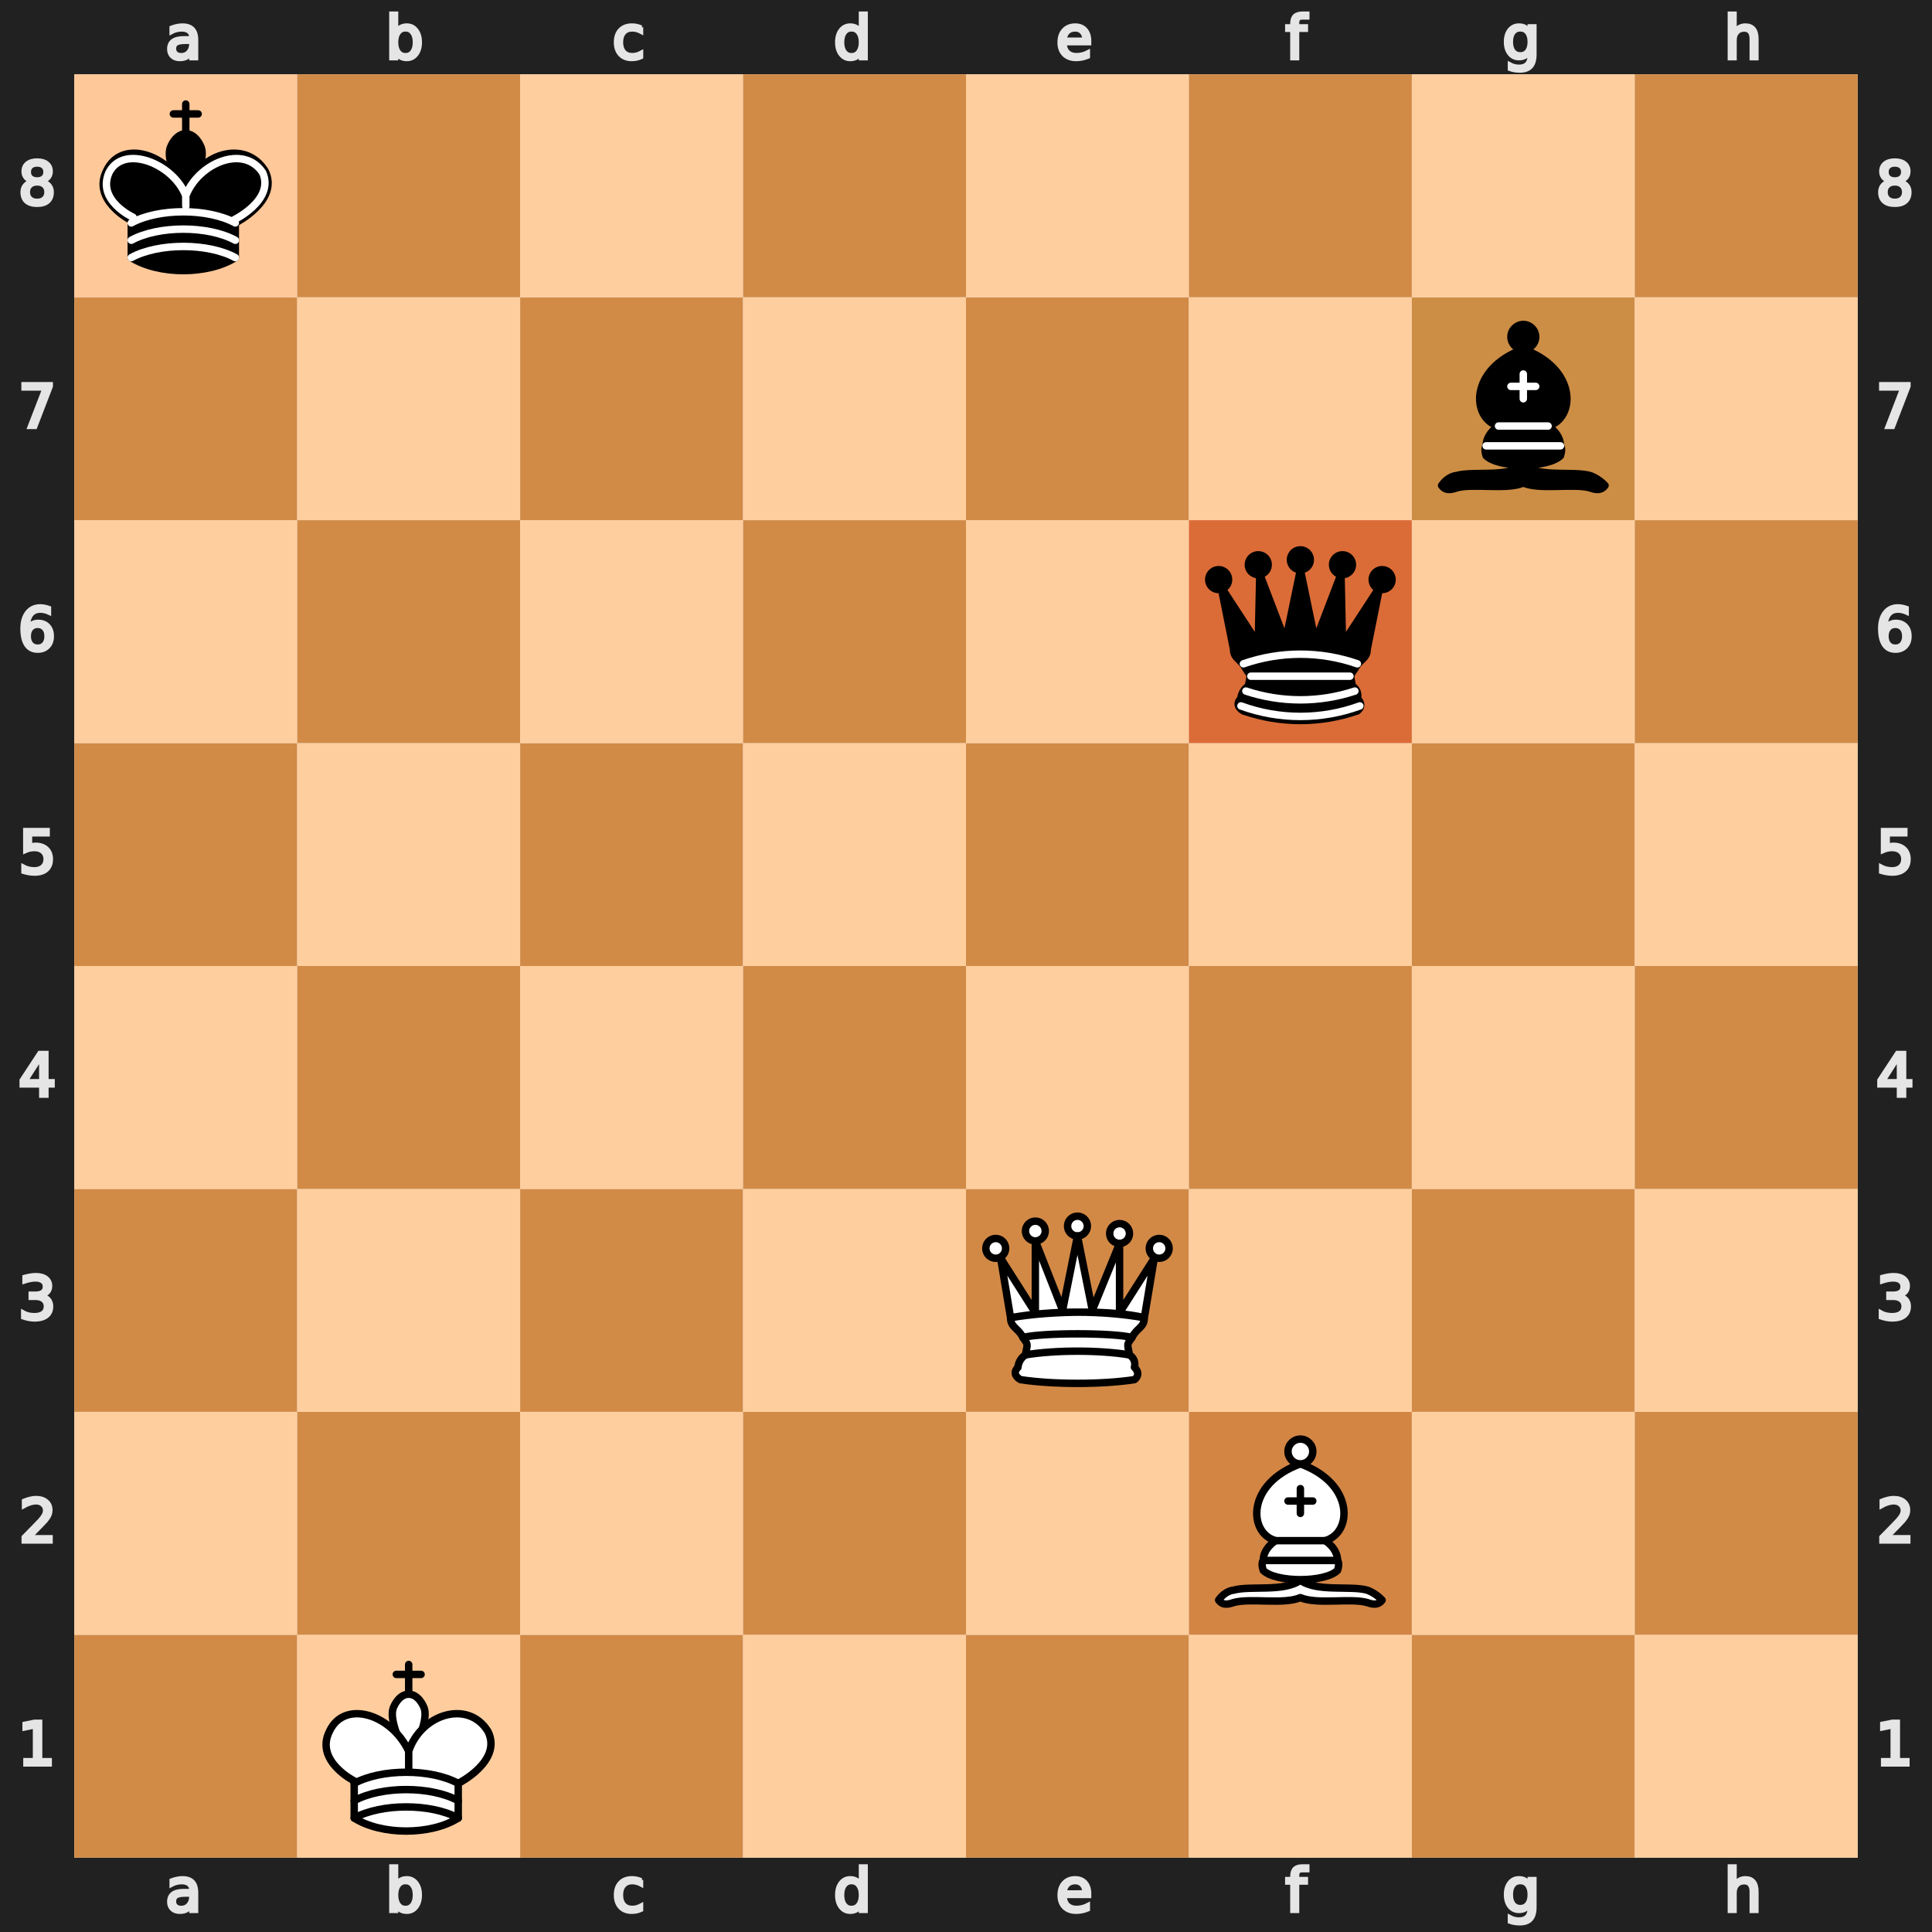
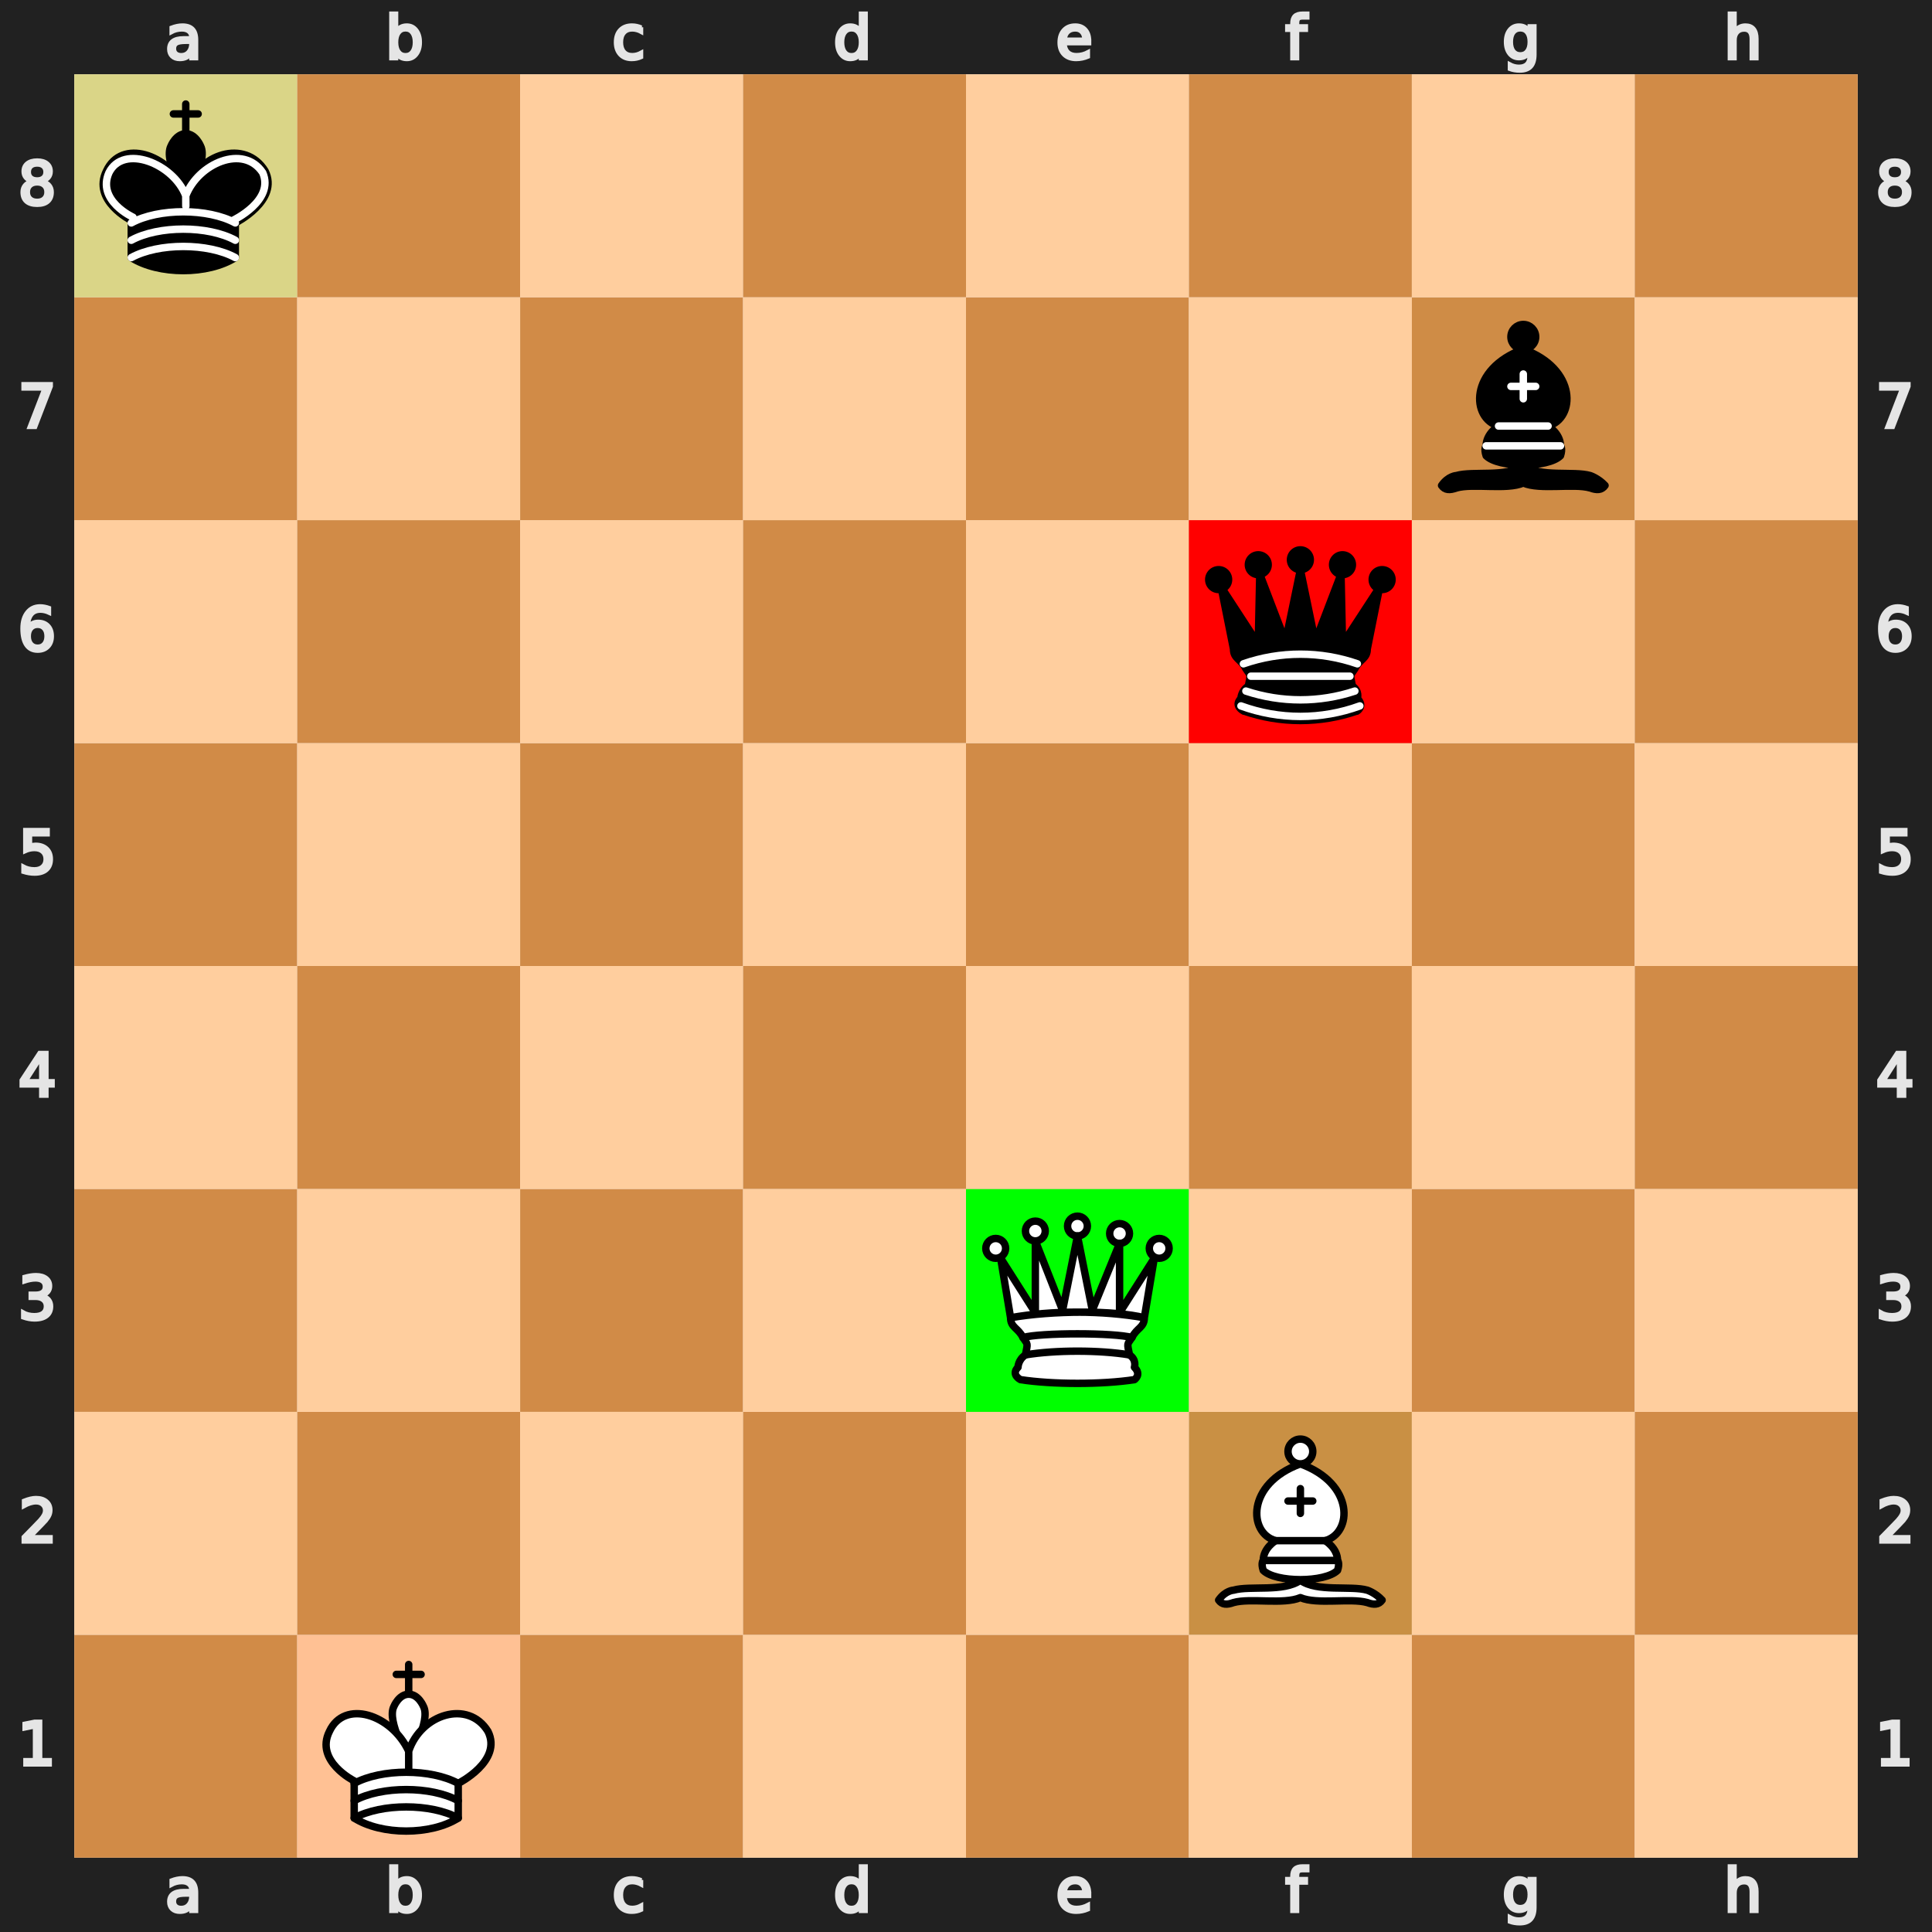
<svg xmlns="http://www.w3.org/2000/svg" xmlns:xlink="http://www.w3.org/1999/xlink" viewBox="0 0 390 390">
  <defs>
    <g id="white-bishop" class="white bishop" fill="none" fill-rule="evenodd" stroke="#000" stroke-width="1.5" stroke-linecap="round" stroke-linejoin="round">
      <g fill="#fff" stroke-linecap="butt">
        <path d="M9 36c3.39-.97 10.11.43 13.5-2 3.39 2.43 10.11 1.03 13.5 2 0 0 1.65.54 3 2-.68.97-1.65.99-3 .5-3.39-.97-10.11.46-13.5-1-3.39 1.46-10.11.03-13.5 1-1.354.49-2.323.47-3-.5 1.354-1.94 3-2 3-2zM15 32c2.5 2.5 12.5 2.5 15 0 .5-1.5 0-2 0-2 0-2.5-2.5-4-2.5-4 5.5-1.5 6-11.5-5-15.5-11 4-10.5 14-5 15.5 0 0-2.5 1.5-2.5 4 0 0-.5.5 0 2zM25 8a2.5 2.5 0 1 1-5 0 2.5 2.5 0 1 1 5 0z" />
      </g>
      <path d="M17.5 26h10M15 30h15m-7.5-14.5v5M20 18h5" stroke-linejoin="miter" />
    </g>
    <g id="white-queen" class="white queen" fill="#fff" fill-rule="evenodd" stroke="#000" stroke-width="1.5" stroke-linecap="round" stroke-linejoin="round">
      <path d="M8 12a2 2 0 1 1-4 0 2 2 0 1 1 4 0zM24.5 7.5a2 2 0 1 1-4 0 2 2 0 1 1 4 0zM41 12a2 2 0 1 1-4 0 2 2 0 1 1 4 0zM16 8.5a2 2 0 1 1-4 0 2 2 0 1 1 4 0zM33 9a2 2 0 1 1-4 0 2 2 0 1 1 4 0z" />
      <path d="M9 26c8.5-1.5 21-1.5 27 0l2-12-7 11V11l-5.5 13.5-3-15-3 15-5.5-14V25L7 14l2 12zM9 26c0 2 1.5 2 2.5 4 1 1.5 1 1 .5 3.5-1.5 1-1.5 2.5-1.5 2.5-1.5 1.5.5 2.5.5 2.5 6.5 1 16.5 1 23 0 0 0 1.5-1 0-2.5 0 0 .5-1.5-1-2.5-.5-2.5-.5-2 .5-3.5 1-2 2.5-2 2.5-4-8.5-1.5-18.5-1.5-27 0z" stroke-linecap="butt" />
      <path d="M11.5 30c3.5-1 18.5-1 22 0M12 33.5c6-1 15-1 21 0" fill="none" />
    </g>
    <g id="white-king" class="white king" fill="none" fill-rule="evenodd" stroke="#000" stroke-width="1.5" stroke-linecap="round" stroke-linejoin="round">
      <path d="M22.5 11.63V6M20 8h5" stroke-linejoin="miter" />
      <path d="M22.5 25s4.5-7.5 3-10.5c0 0-1-2.5-3-2.5s-3 2.5-3 2.5c-1.5 3 3 10.5 3 10.5" fill="#fff" stroke-linecap="butt" stroke-linejoin="miter" />
      <path d="M11.5 37c5.5 3.5 15.5 3.5 21 0v-7s9-4.5 6-10.5c-4-6.5-13.5-3.5-16 4V27v-3.5c-3.5-7.5-13-10.5-16-4-3 6 5 10 5 10V37z" fill="#fff" />
      <path d="M11.5 30c5.5-3 15.5-3 21 0m-21 3.5c5.5-3 15.5-3 21 0m-21 3.5c5.5-3 15.5-3 21 0" />
    </g>
    <g id="black-bishop" class="black bishop" fill="none" fill-rule="evenodd" stroke="#000" stroke-width="1.5" stroke-linecap="round" stroke-linejoin="round">
      <path d="M9 36c3.39-.97 10.11.43 13.5-2 3.39 2.43 10.11 1.03 13.5 2 0 0 1.65.54 3 2-.68.97-1.65.99-3 .5-3.39-.97-10.11.46-13.5-1-3.39 1.46-10.11.03-13.5 1-1.354.49-2.323.47-3-.5 1.354-1.94 3-2 3-2zm6-4c2.5 2.5 12.5 2.5 15 0 .5-1.5 0-2 0-2 0-2.5-2.5-4-2.5-4 5.5-1.5 6-11.5-5-15.5-11 4-10.5 14-5 15.5 0 0-2.5 1.5-2.5 4 0 0-.5.5 0 2zM25 8a2.5 2.5 0 1 1-5 0 2.5 2.5 0 1 1 5 0z" fill="#000" stroke-linecap="butt" />
      <path d="M17.5 26h10M15 30h15m-7.5-14.5v5M20 18h5" stroke="#fff" stroke-linejoin="miter" />
    </g>
    <g id="black-queen" class="black queen" fill="#000" fill-rule="evenodd" stroke="#000" stroke-width="1.5" stroke-linecap="round" stroke-linejoin="round">
      <g fill="#000" stroke="none">
        <circle cx="6" cy="12" r="2.75" />
        <circle cx="14" cy="9" r="2.75" />
        <circle cx="22.5" cy="8" r="2.75" />
        <circle cx="31" cy="9" r="2.75" />
        <circle cx="39" cy="12" r="2.75" />
      </g>
      <path d="M9 26c8.5-1.5 21-1.5 27 0l2.5-12.5L31 25l-.3-14.1-5.2 13.6-3-14.5-3 14.5-5.2-13.6L14 25 6.5 13.5 9 26zM9 26c0 2 1.5 2 2.5 4 1 1.5 1 1 .5 3.5-1.5 1-1.5 2.5-1.5 2.5-1.5 1.5.5 2.5.5 2.5 6.5 1 16.5 1 23 0 0 0 1.5-1 0-2.5 0 0 .5-1.5-1-2.5-.5-2.5-.5-2 .5-3.5 1-2 2.5-2 2.5-4-8.5-1.5-18.5-1.5-27 0z" stroke-linecap="butt" />
      <path d="M11 38.5a35 35 1 0 0 23 0" fill="none" stroke-linecap="butt" />
      <path d="M11 29a35 35 1 0 1 23 0M12.5 31.5h20M11.5 34.5a35 35 1 0 0 22 0M10.5 37.5a35 35 1 0 0 24 0" fill="none" stroke="#fff" />
    </g>
    <g id="black-king" class="black king" fill="none" fill-rule="evenodd" stroke="#000" stroke-width="1.5" stroke-linecap="round" stroke-linejoin="round">
      <path d="M22.5 11.63V6" stroke-linejoin="miter" />
      <path d="M22.5 25s4.5-7.5 3-10.5c0 0-1-2.5-3-2.5s-3 2.5-3 2.5c-1.5 3 3 10.5 3 10.5" fill="#000" stroke-linecap="butt" stroke-linejoin="miter" />
      <path d="M11.5 37c5.5 3.5 15.5 3.5 21 0v-7s9-4.5 6-10.5c-4-6.5-13.5-3.5-16 4V27v-3.5c-3.5-7.5-13-10.5-16-4-3 6 5 10 5 10V37z" fill="#000" />
      <path d="M20 8h5" stroke-linejoin="miter" />
      <path d="M32 29.5s8.5-4 6.03-9.65C34.15 14 25 18 22.5 24.5l.01 2.1-.01-2.1C20 18 9.906 14 6.997 19.85c-2.497 5.65 4.853 9 4.853 9M11.5 30c5.5-3 15.5-3 21 0m-21 3.5c5.5-3 15.5-3 21 0m-21 3.5c5.5-3 15.5-3 21 0" stroke="#fff" />
    </g>
  </defs>
  <rect x="7.5" y="7.5" width="375" height="375" fill="none" stroke="#212121" stroke-width="15" />
  <g transform="translate(20, 1) scale(0.75, 0.75)" fill="#e5e5e5" stroke="#e5e5e5">
    <path d="M23.328 10.016q-1.742 0-2.414.398-.672.398-.672 1.36 0 .765.5 1.218.508.445 1.375.445 1.196 0 1.914-.843.727-.852.727-2.258v-.32zm2.867-.594v4.992h-1.437v-1.328q-.492.797-1.227 1.18-.734.375-1.797.375-1.343 0-2.14-.75-.79-.758-.79-2.024 0-1.476.985-2.226.992-.75 2.953-.75h2.016V8.75q0-.992-.656-1.531-.649-.547-1.829-.547-.75 0-1.46.18-.711.18-1.368.539V6.062q.79-.304 1.532-.453.742-.156 1.445-.156 1.898 0 2.836.984.937.985.937 2.985z" />
  </g>
  <g transform="translate(20, 375) scale(0.75, 0.75)" fill="#e5e5e5" stroke="#e5e5e5">
    <path d="M23.328 10.016q-1.742 0-2.414.398-.672.398-.672 1.36 0 .765.5 1.218.508.445 1.375.445 1.196 0 1.914-.843.727-.852.727-2.258v-.32zm2.867-.594v4.992h-1.437v-1.328q-.492.797-1.227 1.18-.734.375-1.797.375-1.343 0-2.14-.75-.79-.758-.79-2.024 0-1.476.985-2.226.992-.75 2.953-.75h2.016V8.75q0-.992-.656-1.531-.649-.547-1.829-.547-.75 0-1.46.18-.711.18-1.368.539V6.062q.79-.304 1.532-.453.742-.156 1.445-.156 1.898 0 2.836.984.937.985.937 2.985z" />
  </g>
  <g transform="translate(65, 1) scale(0.75, 0.75)" fill="#e5e5e5" stroke="#e5e5e5">
    <path d="M24.922 10.047q0-1.586-.656-2.485-.649-.906-1.79-.906-1.14 0-1.796.906-.649.899-.649 2.485 0 1.586.649 2.492.656.898 1.797.898 1.14 0 1.789-.898.656-.906.656-2.492zm-4.89-3.055q.452-.781 1.14-1.156.695-.383 1.656-.383 1.594 0 2.586 1.266 1 1.265 1 3.328 0 2.062-1 3.328-.992 1.266-2.586 1.266-.96 0-1.656-.375-.688-.383-1.14-1.164v1.312h-1.446V2.258h1.445z" />
  </g>
  <g transform="translate(65, 375) scale(0.75, 0.75)" fill="#e5e5e5" stroke="#e5e5e5">
    <path d="M24.922 10.047q0-1.586-.656-2.485-.649-.906-1.79-.906-1.14 0-1.796.906-.649.899-.649 2.485 0 1.586.649 2.492.656.898 1.797.898 1.14 0 1.789-.898.656-.906.656-2.492zm-4.89-3.055q.452-.781 1.14-1.156.695-.383 1.656-.383 1.594 0 2.586 1.266 1 1.265 1 3.328 0 2.062-1 3.328-.992 1.266-2.586 1.266-.96 0-1.656-.375-.688-.383-1.14-1.164v1.312h-1.446V2.258h1.445z" />
  </g>
  <g transform="translate(110, 1) scale(0.75, 0.75)" fill="#e5e5e5" stroke="#e5e5e5">
    <path d="M25.96 6v1.344q-.608-.336-1.226-.5-.609-.172-1.234-.172-1.398 0-2.172.89-.773.883-.773 2.485 0 1.601.773 2.492.774.883 2.172.883.625 0 1.234-.164.618-.172 1.227-.508v1.328q-.602.281-1.25.422-.64.14-1.367.14-1.977 0-3.14-1.242-1.165-1.242-1.165-3.351 0-2.14 1.172-3.367 1.18-1.227 3.227-1.227.664 0 1.296.14.633.134 1.227.407z" />
  </g>
  <g transform="translate(110, 375) scale(0.75, 0.75)" fill="#e5e5e5" stroke="#e5e5e5">
    <path d="M25.96 6v1.344q-.608-.336-1.226-.5-.609-.172-1.234-.172-1.398 0-2.172.89-.773.883-.773 2.485 0 1.601.773 2.492.774.883 2.172.883.625 0 1.234-.164.618-.172 1.227-.508v1.328q-.602.281-1.25.422-.64.14-1.367.14-1.977 0-3.14-1.242-1.165-1.242-1.165-3.351 0-2.14 1.172-3.367 1.18-1.227 3.227-1.227.664 0 1.296.14.633.134 1.227.407z" />
  </g>
  <g transform="translate(155, 1) scale(0.75, 0.75)" fill="#e5e5e5" stroke="#e5e5e5">
    <path d="M24.973 6.992V2.258h1.437v12.156h-1.437v-1.312q-.453.78-1.149 1.164-.687.375-1.656.375-1.586 0-2.586-1.266-.992-1.266-.992-3.328 0-2.063.992-3.328 1-1.266 2.586-1.266.969 0 1.656.383.696.375 1.149 1.156zm-4.899 3.055q0 1.586.649 2.492.656.898 1.797.898 1.14 0 1.796-.898.657-.906.657-2.492 0-1.586-.657-2.485-.656-.906-1.796-.906-1.141 0-1.797.906-.649.899-.649 2.485z" />
  </g>
  <g transform="translate(155, 375) scale(0.75, 0.75)" fill="#e5e5e5" stroke="#e5e5e5">
    <path d="M24.973 6.992V2.258h1.437v12.156h-1.437v-1.312q-.453.78-1.149 1.164-.687.375-1.656.375-1.586 0-2.586-1.266-.992-1.266-.992-3.328 0-2.063.992-3.328 1-1.266 2.586-1.266.969 0 1.656.383.696.375 1.149 1.156zm-4.899 3.055q0 1.586.649 2.492.656.898 1.797.898 1.14 0 1.796-.898.657-.906.657-2.492 0-1.586-.657-2.485-.656-.906-1.796-.906-1.141 0-1.797.906-.649.899-.649 2.485z" />
  </g>
  <g transform="translate(200, 1) scale(0.75, 0.75)" fill="#e5e5e5" stroke="#e5e5e5">
    <path d="M26.555 9.68v.703h-6.61q.094 1.484.89 2.265.806.774 2.235.774.828 0 1.602-.203.781-.203 1.547-.61v1.36q-.774.328-1.586.5-.813.172-1.649.172-2.093 0-3.32-1.22-1.219-1.218-1.219-3.296 0-2.148 1.157-3.406 1.164-1.266 3.132-1.266 1.766 0 2.79 1.14 1.03 1.134 1.03 3.087zm-1.438-.422q-.015-1.18-.664-1.883-.64-.703-1.703-.703-1.203 0-1.93.68-.718.68-.828 1.914z" />
  </g>
  <g transform="translate(200, 375) scale(0.75, 0.75)" fill="#e5e5e5" stroke="#e5e5e5">
    <path d="M26.555 9.68v.703h-6.61q.094 1.484.89 2.265.806.774 2.235.774.828 0 1.602-.203.781-.203 1.547-.61v1.36q-.774.328-1.586.5-.813.172-1.649.172-2.093 0-3.32-1.22-1.219-1.218-1.219-3.296 0-2.148 1.157-3.406 1.164-1.266 3.132-1.266 1.766 0 2.79 1.14 1.03 1.134 1.03 3.087zm-1.438-.422q-.015-1.18-.664-1.883-.64-.703-1.703-.703-1.203 0-1.93.68-.718.68-.828 1.914z" />
  </g>
  <g transform="translate(245, 1) scale(0.75, 0.75)" fill="#e5e5e5" stroke="#e5e5e5">
    <path d="M25.285 2.258v1.195H23.91q-.773 0-1.078.313-.297.312-.297 1.125v.773h2.367v1.117h-2.367v7.633H21.09V6.781h-1.375V5.664h1.375v-.61q0-1.46.68-2.124.68-.672 2.156-.672z" />
  </g>
  <g transform="translate(245, 375) scale(0.75, 0.75)" fill="#e5e5e5" stroke="#e5e5e5">
    <path d="M25.285 2.258v1.195H23.91q-.773 0-1.078.313-.297.312-.297 1.125v.773h2.367v1.117h-2.367v7.633H21.09V6.781h-1.375V5.664h1.375v-.61q0-1.46.68-2.124.68-.672 2.156-.672z" />
  </g>
  <g transform="translate(290, 1) scale(0.75, 0.75)" fill="#e5e5e5" stroke="#e5e5e5">
    <path d="M24.973 9.937q0-1.562-.649-2.421-.64-.86-1.804-.86-1.157 0-1.805.86-.64.859-.64 2.421 0 1.555.64 2.415.648.859 1.805.859 1.164 0 1.804-.86.649-.859.649-2.414zm1.437 3.391q0 2.234-.992 3.32-.992 1.094-3.04 1.094-.757 0-1.429-.117-.672-.11-1.304-.344v-1.398q.632.344 1.25.508.617.164 1.257.164 1.414 0 2.118-.743.703-.734.703-2.226v-.711q-.446.773-1.141 1.156-.695.383-1.664.383-1.61 0-2.594-1.227-.984-1.226-.984-3.25 0-2.03.984-3.257.985-1.227 2.594-1.227.969 0 1.664.383t1.14 1.156V5.664h1.438z" />
  </g>
  <g transform="translate(290, 375) scale(0.75, 0.75)" fill="#e5e5e5" stroke="#e5e5e5">
    <path d="M24.973 9.937q0-1.562-.649-2.421-.64-.86-1.804-.86-1.157 0-1.805.86-.64.859-.64 2.421 0 1.555.64 2.415.648.859 1.805.859 1.164 0 1.804-.86.649-.859.649-2.414zm1.437 3.391q0 2.234-.992 3.32-.992 1.094-3.04 1.094-.757 0-1.429-.117-.672-.11-1.304-.344v-1.398q.632.344 1.25.508.617.164 1.257.164 1.414 0 2.118-.743.703-.734.703-2.226v-.711q-.446.773-1.141 1.156-.695.383-1.664.383-1.61 0-2.594-1.227-.984-1.226-.984-3.25 0-2.03.984-3.257.985-1.227 2.594-1.227.969 0 1.664.383t1.14 1.156V5.664h1.438z" />
  </g>
  <g transform="translate(335, 1) scale(0.75, 0.75)" fill="#e5e5e5" stroke="#e5e5e5">
    <path d="M26.164 9.133v5.281h-1.437V9.18q0-1.243-.485-1.86-.484-.617-1.453-.617-1.164 0-1.836.742-.672.742-.672 2.024v4.945h-1.445V2.258h1.445v4.765q.516-.789 1.211-1.18.703-.39 1.617-.39 1.508 0 2.282.938.773.93.773 2.742z" />
  </g>
  <g transform="translate(335, 375) scale(0.75, 0.75)" fill="#e5e5e5" stroke="#e5e5e5">
    <path d="M26.164 9.133v5.281h-1.437V9.18q0-1.243-.485-1.86-.484-.617-1.453-.617-1.164 0-1.836.742-.672.742-.672 2.024v4.945h-1.445V2.258h1.445v4.765q.516-.789 1.211-1.18.703-.39 1.617-.39 1.508 0 2.282.938.773.93.773 2.742z" />
  </g>
  <g transform="translate(0, 335) scale(0.75, 0.75)" fill="#e5e5e5" stroke="#e5e5e5">
    <path d="M6.754 26.996h2.578v-8.898l-2.805.562v-1.437l2.79-.563h1.578v10.336h2.578v1.328h-6.72z" />
  </g>
  <g transform="translate(375, 335) scale(0.75, 0.75)" fill="#e5e5e5" stroke="#e5e5e5">
    <path d="M6.754 26.996h2.578v-8.898l-2.805.562v-1.437l2.79-.563h1.578v10.336h2.578v1.328h-6.72z" />
  </g>
  <g transform="translate(0, 290) scale(0.75, 0.75)" fill="#e5e5e5" stroke="#e5e5e5">
    <path d="M8.195 26.996h5.508v1.328H6.297v-1.328q.898-.93 2.445-2.492 1.555-1.57 1.953-2.024.758-.851 1.055-1.437.305-.594.305-1.164 0-.93-.657-1.516-.648-.586-1.695-.586-.742 0-1.57.258-.82.258-1.758.781v-1.593q.953-.383 1.781-.578.828-.196 1.516-.196 1.812 0 2.89.906 1.079.907 1.079 2.422 0 .72-.274 1.368-.265.64-.976 1.515-.196.227-1.243 1.313-1.046 1.078-2.953 3.023z" />
  </g>
  <g transform="translate(375, 290) scale(0.75, 0.75)" fill="#e5e5e5" stroke="#e5e5e5">
    <path d="M8.195 26.996h5.508v1.328H6.297v-1.328q.898-.93 2.445-2.492 1.555-1.57 1.953-2.024.758-.851 1.055-1.437.305-.594.305-1.164 0-.93-.657-1.516-.648-.586-1.695-.586-.742 0-1.57.258-.82.258-1.758.781v-1.593q.953-.383 1.781-.578.828-.196 1.516-.196 1.812 0 2.89.906 1.079.907 1.079 2.422 0 .72-.274 1.368-.265.64-.976 1.515-.196.227-1.243 1.313-1.046 1.078-2.953 3.023z" />
  </g>
  <g transform="translate(0, 245) scale(0.75, 0.75)" fill="#e5e5e5" stroke="#e5e5e5">
    <path d="M11.434 22.035q1.132.242 1.765 1.008.64.766.64 1.89 0 1.727-1.187 2.672-1.187.946-3.375.946-.734 0-1.515-.149-.774-.14-1.602-.43V26.45q.656.383 1.438.578.78.196 1.632.196 1.485 0 2.258-.586.782-.586.782-1.703 0-1.032-.727-1.61-.719-.586-2.008-.586h-1.36v-1.297h1.423q1.164 0 1.78-.46.618-.47.618-1.344 0-.899-.64-1.375-.633-.485-1.82-.485-.65 0-1.391.141-.743.14-1.633.437V16.95q.898-.25 1.68-.375.788-.125 1.484-.125 1.797 0 2.844.82 1.046.813 1.046 2.204 0 .968-.554 1.64-.555.664-1.578.922z" />
  </g>
  <g transform="translate(375, 245) scale(0.75, 0.75)" fill="#e5e5e5" stroke="#e5e5e5">
    <path d="M11.434 22.035q1.132.242 1.765 1.008.64.766.64 1.89 0 1.727-1.187 2.672-1.187.946-3.375.946-.734 0-1.515-.149-.774-.14-1.602-.43V26.45q.656.383 1.438.578.78.196 1.632.196 1.485 0 2.258-.586.782-.586.782-1.703 0-1.032-.727-1.61-.719-.586-2.008-.586h-1.36v-1.297h1.423q1.164 0 1.78-.46.618-.47.618-1.344 0-.899-.64-1.375-.633-.485-1.82-.485-.65 0-1.391.141-.743.14-1.633.437V16.95q.898-.25 1.68-.375.788-.125 1.484-.125 1.797 0 2.844.82 1.046.813 1.046 2.204 0 .968-.554 1.64-.555.664-1.578.922z" />
  </g>
  <g transform="translate(0, 200) scale(0.75, 0.75)" fill="#e5e5e5" stroke="#e5e5e5">
    <path d="M11.016 18.035L7.03 24.262h3.985zm-.414-1.375h1.984v7.602h1.664v1.312h-1.664v2.75h-1.57v-2.75H5.75v-1.523z" />
  </g>
  <g transform="translate(375, 200) scale(0.75, 0.75)" fill="#e5e5e5" stroke="#e5e5e5">
    <path d="M11.016 18.035L7.03 24.262h3.985zm-.414-1.375h1.984v7.602h1.664v1.312h-1.664v2.75h-1.57v-2.75H5.75v-1.523z" />
  </g>
  <g transform="translate(0, 155) scale(0.75, 0.75)" fill="#e5e5e5" stroke="#e5e5e5">
    <path d="M6.719 16.66h6.195v1.328h-4.75v2.86q.344-.118.688-.172.343-.063.687-.063 1.953 0 3.094 1.07 1.14 1.07 1.14 2.899 0 1.883-1.171 2.93-1.172 1.039-3.305 1.039-.735 0-1.5-.125-.758-.125-1.57-.375v-1.586q.703.383 1.453.57.75.188 1.586.188 1.351 0 2.14-.711.79-.711.79-1.93 0-1.219-.79-1.93-.789-.71-2.14-.71-.633 0-1.266.14-.625.14-1.281.438z" />
  </g>
  <g transform="translate(375, 155) scale(0.75, 0.75)" fill="#e5e5e5" stroke="#e5e5e5">
    <path d="M6.719 16.66h6.195v1.328h-4.75v2.86q.344-.118.688-.172.343-.063.687-.063 1.953 0 3.094 1.07 1.14 1.07 1.14 2.899 0 1.883-1.171 2.93-1.172 1.039-3.305 1.039-.735 0-1.5-.125-.758-.125-1.57-.375v-1.586q.703.383 1.453.57.75.188 1.586.188 1.351 0 2.14-.711.79-.711.79-1.93 0-1.219-.79-1.93-.789-.71-2.14-.71-.633 0-1.266.14-.625.14-1.281.438z" />
  </g>
  <g transform="translate(0, 110) scale(0.75, 0.75)" fill="#e5e5e5" stroke="#e5e5e5">
    <path d="M10.137 21.863q-1.063 0-1.688.727-.617.726-.617 1.992 0 1.258.617 1.992.625.727 1.688.727 1.062 0 1.68-.727.624-.734.624-1.992 0-1.266-.625-1.992-.617-.727-1.68-.727zm3.133-4.945v1.437q-.594-.28-1.204-.43-.601-.148-1.195-.148-1.562 0-2.39 1.055-.82 1.055-.938 3.188.46-.68 1.156-1.04.696-.367 1.531-.367 1.758 0 2.774 1.07 1.023 1.063 1.023 2.899 0 1.797-1.062 2.883-1.063 1.086-2.828 1.086-2.024 0-3.094-1.547-1.07-1.555-1.07-4.5 0-2.766 1.312-4.406 1.313-1.649 3.524-1.649.593 0 1.195.117.61.118 1.266.352z" />
  </g>
  <g transform="translate(375, 110) scale(0.75, 0.75)" fill="#e5e5e5" stroke="#e5e5e5">
    <path d="M10.137 21.863q-1.063 0-1.688.727-.617.726-.617 1.992 0 1.258.617 1.992.625.727 1.688.727 1.062 0 1.68-.727.624-.734.624-1.992 0-1.266-.625-1.992-.617-.727-1.68-.727zm3.133-4.945v1.437q-.594-.28-1.204-.43-.601-.148-1.195-.148-1.562 0-2.39 1.055-.82 1.055-.938 3.188.46-.68 1.156-1.04.696-.367 1.531-.367 1.758 0 2.774 1.07 1.023 1.063 1.023 2.899 0 1.797-1.062 2.883-1.063 1.086-2.828 1.086-2.024 0-3.094-1.547-1.07-1.555-1.07-4.5 0-2.766 1.312-4.406 1.313-1.649 3.524-1.649.593 0 1.195.117.61.118 1.266.352z" />
  </g>
  <g transform="translate(0, 65) scale(0.75, 0.75)" fill="#e5e5e5" stroke="#e5e5e5">
    <path d="M6.25 16.66h7.5v.672L9.516 28.324H7.867l3.985-10.336H6.25z" />
  </g>
  <g transform="translate(375, 65) scale(0.75, 0.75)" fill="#e5e5e5" stroke="#e5e5e5">
    <path d="M6.25 16.66h7.5v.672L9.516 28.324H7.867l3.985-10.336H6.25z" />
  </g>
  <g transform="translate(0, 20) scale(0.75, 0.75)" fill="#e5e5e5" stroke="#e5e5e5">
    <path d="M10 22.785q-1.125 0-1.773.602-.641.601-.641 1.656t.64 1.656q.649.602 1.774.602t1.773-.602q.649-.61.649-1.656 0-1.055-.649-1.656-.64-.602-1.773-.602zm-1.578-.672q-1.016-.25-1.586-.945-.563-.695-.563-1.695 0-1.399.993-2.211 1-.813 2.734-.813 1.742 0 2.734.813.993.812.993 2.21 0 1-.57 1.696-.563.695-1.571.945 1.14.266 1.773 1.04.641.773.641 1.89 0 1.695-1.04 2.602-1.03.906-2.96.906t-2.969-.906Q6 26.738 6 25.043q0-1.117.64-1.89.641-.774 1.782-1.04zm-.578-2.492q0 .906.562 1.414.57.508 1.594.508 1.016 0 1.586-.508.578-.508.578-1.414 0-.906-.578-1.414-.57-.508-1.586-.508-1.023 0-1.594.508-.562.508-.562 1.414z" />
  </g>
  <g transform="translate(375, 20) scale(0.75, 0.75)" fill="#e5e5e5" stroke="#e5e5e5">
    <path d="M10 22.785q-1.125 0-1.773.602-.641.601-.641 1.656t.64 1.656q.649.602 1.774.602t1.773-.602q.649-.61.649-1.656 0-1.055-.649-1.656-.64-.602-1.773-.602zm-1.578-.672q-1.016-.25-1.586-.945-.563-.695-.563-1.695 0-1.399.993-2.211 1-.813 2.734-.813 1.742 0 2.734.813.993.812.993 2.21 0 1-.57 1.696-.563.695-1.571.945 1.14.266 1.773 1.04.641.773.641 1.89 0 1.695-1.04 2.602-1.03.906-2.96.906t-2.969-.906Q6 26.738 6 25.043q0-1.117.64-1.89.641-.774 1.782-1.04zm-.578-2.492q0 .906.562 1.414.57.508 1.594.508 1.016 0 1.586-.508.578-.508.578-1.414 0-.906-.578-1.414-.57-.508-1.586-.508-1.023 0-1.594.508-.562.508-.562 1.414z" />
  </g>
  <rect x="15" y="330" width="45" height="45" class="square dark a1" stroke="none" fill="#d18b47" />
  <rect x="15" y="330" width="45" height="45" stroke="none" fill="rgba(255, 0, 0, 0.0)" />
  <rect x="60" y="330" width="45" height="45" class="square light b1" stroke="none" fill="#ffce9e" />
-   <rect x="60" y="330" width="45" height="45" stroke="none" fill="rgba(255, 0, 0, 0.005)" />
+   <rect x="60" y="330" width="45" height="45" stroke="none" fill="rgba(255, 0, 0, 0.063)" />
  <rect x="105" y="330" width="45" height="45" class="square dark c1" stroke="none" fill="#d18b47" />
  <rect x="105" y="330" width="45" height="45" stroke="none" fill="rgba(255, 0, 0, 0.0)" />
  <rect x="150" y="330" width="45" height="45" class="square light d1" stroke="none" fill="#ffce9e" />
  <rect x="150" y="330" width="45" height="45" stroke="none" fill="rgba(255, 0, 0, 0.0)" />
  <rect x="195" y="330" width="45" height="45" class="square dark e1" stroke="none" fill="#d18b47" />
  <rect x="195" y="330" width="45" height="45" stroke="none" fill="rgba(255, 0, 0, 0.0)" />
  <rect x="240" y="330" width="45" height="45" class="square light f1" stroke="none" fill="#ffce9e" />
  <rect x="240" y="330" width="45" height="45" stroke="none" fill="rgba(255, 0, 0, 0.0)" />
  <rect x="285" y="330" width="45" height="45" class="square dark g1" stroke="none" fill="#d18b47" />
  <rect x="285" y="330" width="45" height="45" stroke="none" fill="rgba(255, 0, 0, 0.0)" />
  <rect x="330" y="330" width="45" height="45" class="square light h1" stroke="none" fill="#ffce9e" />
  <rect x="330" y="330" width="45" height="45" stroke="none" fill="rgba(255, 0, 0, 0.0)" />
  <rect x="15" y="285" width="45" height="45" class="square light a2" stroke="none" fill="#ffce9e" />
  <rect x="15" y="285" width="45" height="45" stroke="none" fill="rgba(255, 0, 0, 0.0)" />
  <rect x="60" y="285" width="45" height="45" class="square dark b2" stroke="none" fill="#d18b47" />
  <rect x="60" y="285" width="45" height="45" stroke="none" fill="rgba(255, 0, 0, 0.0)" />
  <rect x="105" y="285" width="45" height="45" class="square light c2" stroke="none" fill="#ffce9e" />
  <rect x="105" y="285" width="45" height="45" stroke="none" fill="rgba(255, 0, 0, 0.0)" />
  <rect x="150" y="285" width="45" height="45" class="square dark d2" stroke="none" fill="#d18b47" />
  <rect x="150" y="285" width="45" height="45" stroke="none" fill="rgba(255, 0, 0, 0.0)" />
  <rect x="195" y="285" width="45" height="45" class="square light e2" stroke="none" fill="#ffce9e" />
  <rect x="195" y="285" width="45" height="45" stroke="none" fill="rgba(255, 0, 0, 0.0)" />
  <rect x="240" y="285" width="45" height="45" class="square dark f2" stroke="none" fill="#d18b47" />
-   <rect x="240" y="285" width="45" height="45" stroke="none" fill="rgba(255, 0, 0, 0.046)" />
+   <rect x="240" y="285" width="45" height="45" stroke="none" fill="rgba(0, 255, 0, 0.042)" />
  <rect x="285" y="285" width="45" height="45" class="square light g2" stroke="none" fill="#ffce9e" />
  <rect x="285" y="285" width="45" height="45" stroke="none" fill="rgba(255, 0, 0, 0.0)" />
  <rect x="330" y="285" width="45" height="45" class="square dark h2" stroke="none" fill="#d18b47" />
  <rect x="330" y="285" width="45" height="45" stroke="none" fill="rgba(255, 0, 0, 0.0)" />
  <rect x="15" y="240" width="45" height="45" class="square dark a3" stroke="none" fill="#d18b47" />
  <rect x="15" y="240" width="45" height="45" stroke="none" fill="rgba(255, 0, 0, 0.0)" />
  <rect x="60" y="240" width="45" height="45" class="square light b3" stroke="none" fill="#ffce9e" />
  <rect x="60" y="240" width="45" height="45" stroke="none" fill="rgba(255, 0, 0, 0.0)" />
  <rect x="105" y="240" width="45" height="45" class="square dark c3" stroke="none" fill="#d18b47" />
  <rect x="105" y="240" width="45" height="45" stroke="none" fill="rgba(255, 0, 0, 0.0)" />
  <rect x="150" y="240" width="45" height="45" class="square light d3" stroke="none" fill="#ffce9e" />
  <rect x="150" y="240" width="45" height="45" stroke="none" fill="rgba(255, 0, 0, 0.0)" />
  <rect x="195" y="240" width="45" height="45" class="square dark e3" stroke="none" fill="#d18b47" />
-   <rect x="195" y="240" width="45" height="45" stroke="none" fill="rgba(255, 0, 0, 0.016)" />
+   <rect x="195" y="240" width="45" height="45" stroke="none" fill="rgba(0, 255, 0, 1.0)" />
  <rect x="240" y="240" width="45" height="45" class="square light f3" stroke="none" fill="#ffce9e" />
  <rect x="240" y="240" width="45" height="45" stroke="none" fill="rgba(255, 0, 0, 0.0)" />
  <rect x="285" y="240" width="45" height="45" class="square dark g3" stroke="none" fill="#d18b47" />
  <rect x="285" y="240" width="45" height="45" stroke="none" fill="rgba(255, 0, 0, 0.0)" />
  <rect x="330" y="240" width="45" height="45" class="square light h3" stroke="none" fill="#ffce9e" />
  <rect x="330" y="240" width="45" height="45" stroke="none" fill="rgba(255, 0, 0, 0.0)" />
  <rect x="15" y="195" width="45" height="45" class="square light a4" stroke="none" fill="#ffce9e" />
  <rect x="15" y="195" width="45" height="45" stroke="none" fill="rgba(255, 0, 0, 0.0)" />
  <rect x="60" y="195" width="45" height="45" class="square dark b4" stroke="none" fill="#d18b47" />
  <rect x="60" y="195" width="45" height="45" stroke="none" fill="rgba(255, 0, 0, 0.0)" />
  <rect x="105" y="195" width="45" height="45" class="square light c4" stroke="none" fill="#ffce9e" />
  <rect x="105" y="195" width="45" height="45" stroke="none" fill="rgba(255, 0, 0, 0.0)" />
  <rect x="150" y="195" width="45" height="45" class="square dark d4" stroke="none" fill="#d18b47" />
  <rect x="150" y="195" width="45" height="45" stroke="none" fill="rgba(255, 0, 0, 0.0)" />
  <rect x="195" y="195" width="45" height="45" class="square light e4" stroke="none" fill="#ffce9e" />
  <rect x="195" y="195" width="45" height="45" stroke="none" fill="rgba(255, 0, 0, 0.0)" />
  <rect x="240" y="195" width="45" height="45" class="square dark f4" stroke="none" fill="#d18b47" />
  <rect x="240" y="195" width="45" height="45" stroke="none" fill="rgba(255, 0, 0, 0.0)" />
  <rect x="285" y="195" width="45" height="45" class="square light g4" stroke="none" fill="#ffce9e" />
  <rect x="285" y="195" width="45" height="45" stroke="none" fill="rgba(255, 0, 0, 0.0)" />
  <rect x="330" y="195" width="45" height="45" class="square dark h4" stroke="none" fill="#d18b47" />
  <rect x="330" y="195" width="45" height="45" stroke="none" fill="rgba(255, 0, 0, 0.0)" />
  <rect x="15" y="150" width="45" height="45" class="square dark a5" stroke="none" fill="#d18b47" />
  <rect x="15" y="150" width="45" height="45" stroke="none" fill="rgba(255, 0, 0, 0.0)" />
  <rect x="60" y="150" width="45" height="45" class="square light b5" stroke="none" fill="#ffce9e" />
  <rect x="60" y="150" width="45" height="45" stroke="none" fill="rgba(255, 0, 0, 0.0)" />
  <rect x="105" y="150" width="45" height="45" class="square dark c5" stroke="none" fill="#d18b47" />
  <rect x="105" y="150" width="45" height="45" stroke="none" fill="rgba(255, 0, 0, 0.0)" />
  <rect x="150" y="150" width="45" height="45" class="square light d5" stroke="none" fill="#ffce9e" />
  <rect x="150" y="150" width="45" height="45" stroke="none" fill="rgba(255, 0, 0, 0.0)" />
  <rect x="195" y="150" width="45" height="45" class="square dark e5" stroke="none" fill="#d18b47" />
  <rect x="195" y="150" width="45" height="45" stroke="none" fill="rgba(255, 0, 0, 0.0)" />
  <rect x="240" y="150" width="45" height="45" class="square light f5" stroke="none" fill="#ffce9e" />
  <rect x="240" y="150" width="45" height="45" stroke="none" fill="rgba(255, 0, 0, 0.0)" />
  <rect x="285" y="150" width="45" height="45" class="square dark g5" stroke="none" fill="#d18b47" />
  <rect x="285" y="150" width="45" height="45" stroke="none" fill="rgba(255, 0, 0, 0.0)" />
  <rect x="330" y="150" width="45" height="45" class="square light h5" stroke="none" fill="#ffce9e" />
  <rect x="330" y="150" width="45" height="45" stroke="none" fill="rgba(255, 0, 0, 0.0)" />
  <rect x="15" y="105" width="45" height="45" class="square light a6" stroke="none" fill="#ffce9e" />
  <rect x="15" y="105" width="45" height="45" stroke="none" fill="rgba(255, 0, 0, 0.0)" />
  <rect x="60" y="105" width="45" height="45" class="square dark b6" stroke="none" fill="#d18b47" />
  <rect x="60" y="105" width="45" height="45" stroke="none" fill="rgba(255, 0, 0, 0.0)" />
  <rect x="105" y="105" width="45" height="45" class="square light c6" stroke="none" fill="#ffce9e" />
  <rect x="105" y="105" width="45" height="45" stroke="none" fill="rgba(255, 0, 0, 0.0)" />
  <rect x="150" y="105" width="45" height="45" class="square dark d6" stroke="none" fill="#d18b47" />
  <rect x="150" y="105" width="45" height="45" stroke="none" fill="rgba(255, 0, 0, 0.0)" />
  <rect x="195" y="105" width="45" height="45" class="square light e6" stroke="none" fill="#ffce9e" />
  <rect x="195" y="105" width="45" height="45" stroke="none" fill="rgba(255, 0, 0, 0.0)" />
  <rect x="240" y="105" width="45" height="45" class="square dark f6" stroke="none" fill="#d18b47" />
-   <rect x="240" y="105" width="45" height="45" stroke="none" fill="rgba(255, 0, 0, 0.224)" />
+   <rect x="240" y="105" width="45" height="45" stroke="none" fill="rgba(255, 0, 0, 1.0)" />
  <rect x="285" y="105" width="45" height="45" class="square light g6" stroke="none" fill="#ffce9e" />
  <rect x="285" y="105" width="45" height="45" stroke="none" fill="rgba(255, 0, 0, 0.0)" />
  <rect x="330" y="105" width="45" height="45" class="square dark h6" stroke="none" fill="#d18b47" />
  <rect x="330" y="105" width="45" height="45" stroke="none" fill="rgba(255, 0, 0, 0.0)" />
  <rect x="15" y="60" width="45" height="45" class="square dark a7" stroke="none" fill="#d18b47" />
  <rect x="15" y="60" width="45" height="45" stroke="none" fill="rgba(255, 0, 0, 0.0)" />
  <rect x="60" y="60" width="45" height="45" class="square light b7" stroke="none" fill="#ffce9e" />
  <rect x="60" y="60" width="45" height="45" stroke="none" fill="rgba(255, 0, 0, 0.0)" />
  <rect x="105" y="60" width="45" height="45" class="square dark c7" stroke="none" fill="#d18b47" />
  <rect x="105" y="60" width="45" height="45" stroke="none" fill="rgba(255, 0, 0, 0.0)" />
  <rect x="150" y="60" width="45" height="45" class="square light d7" stroke="none" fill="#ffce9e" />
  <rect x="150" y="60" width="45" height="45" stroke="none" fill="rgba(255, 0, 0, 0.0)" />
  <rect x="195" y="60" width="45" height="45" class="square dark e7" stroke="none" fill="#d18b47" />
  <rect x="195" y="60" width="45" height="45" stroke="none" fill="rgba(255, 0, 0, 0.0)" />
  <rect x="240" y="60" width="45" height="45" class="square light f7" stroke="none" fill="#ffce9e" />
  <rect x="240" y="60" width="45" height="45" stroke="none" fill="rgba(255, 0, 0, 0.0)" />
  <rect x="285" y="60" width="45" height="45" class="square dark g7" stroke="none" fill="#d18b47" />
-   <rect x="285" y="60" width="45" height="45" stroke="none" fill="rgba(0, 255, 0, 0.024)" />
+   <rect x="285" y="60" width="45" height="45" stroke="none" fill="rgba(0, 255, 0, 0.009)" />
  <rect x="330" y="60" width="45" height="45" class="square light h7" stroke="none" fill="#ffce9e" />
  <rect x="330" y="60" width="45" height="45" stroke="none" fill="rgba(255, 0, 0, 0.0)" />
  <rect x="15" y="15" width="45" height="45" class="square light a8" stroke="none" fill="#ffce9e" />
-   <rect x="15" y="15" width="45" height="45" stroke="none" fill="rgba(255, 0, 0, 0.033)" />
+   <rect x="15" y="15" width="45" height="45" stroke="none" fill="rgba(0, 255, 0, 0.145)" />
  <rect x="60" y="15" width="45" height="45" class="square dark b8" stroke="none" fill="#d18b47" />
  <rect x="60" y="15" width="45" height="45" stroke="none" fill="rgba(255, 0, 0, 0.0)" />
  <rect x="105" y="15" width="45" height="45" class="square light c8" stroke="none" fill="#ffce9e" />
  <rect x="105" y="15" width="45" height="45" stroke="none" fill="rgba(255, 0, 0, 0.0)" />
  <rect x="150" y="15" width="45" height="45" class="square dark d8" stroke="none" fill="#d18b47" />
  <rect x="150" y="15" width="45" height="45" stroke="none" fill="rgba(255, 0, 0, 0.0)" />
  <rect x="195" y="15" width="45" height="45" class="square light e8" stroke="none" fill="#ffce9e" />
  <rect x="195" y="15" width="45" height="45" stroke="none" fill="rgba(255, 0, 0, 0.0)" />
  <rect x="240" y="15" width="45" height="45" class="square dark f8" stroke="none" fill="#d18b47" />
  <rect x="240" y="15" width="45" height="45" stroke="none" fill="rgba(255, 0, 0, 0.0)" />
  <rect x="285" y="15" width="45" height="45" class="square light g8" stroke="none" fill="#ffce9e" />
  <rect x="285" y="15" width="45" height="45" stroke="none" fill="rgba(255, 0, 0, 0.0)" />
  <rect x="330" y="15" width="45" height="45" class="square dark h8" stroke="none" fill="#d18b47" />
  <rect x="330" y="15" width="45" height="45" stroke="none" fill="rgba(255, 0, 0, 0.0)" />
  <use href="#white-king" xlink:href="#white-king" transform="translate(60, 330)" />
  <use href="#white-bishop" xlink:href="#white-bishop" transform="translate(240, 285)" />
  <use href="#white-queen" xlink:href="#white-queen" transform="translate(195, 240)" />
  <use href="#black-queen" xlink:href="#black-queen" transform="translate(240, 105)" />
  <use href="#black-bishop" xlink:href="#black-bishop" transform="translate(285, 60)" />
  <use href="#black-king" xlink:href="#black-king" transform="translate(15, 15)" />
</svg>
